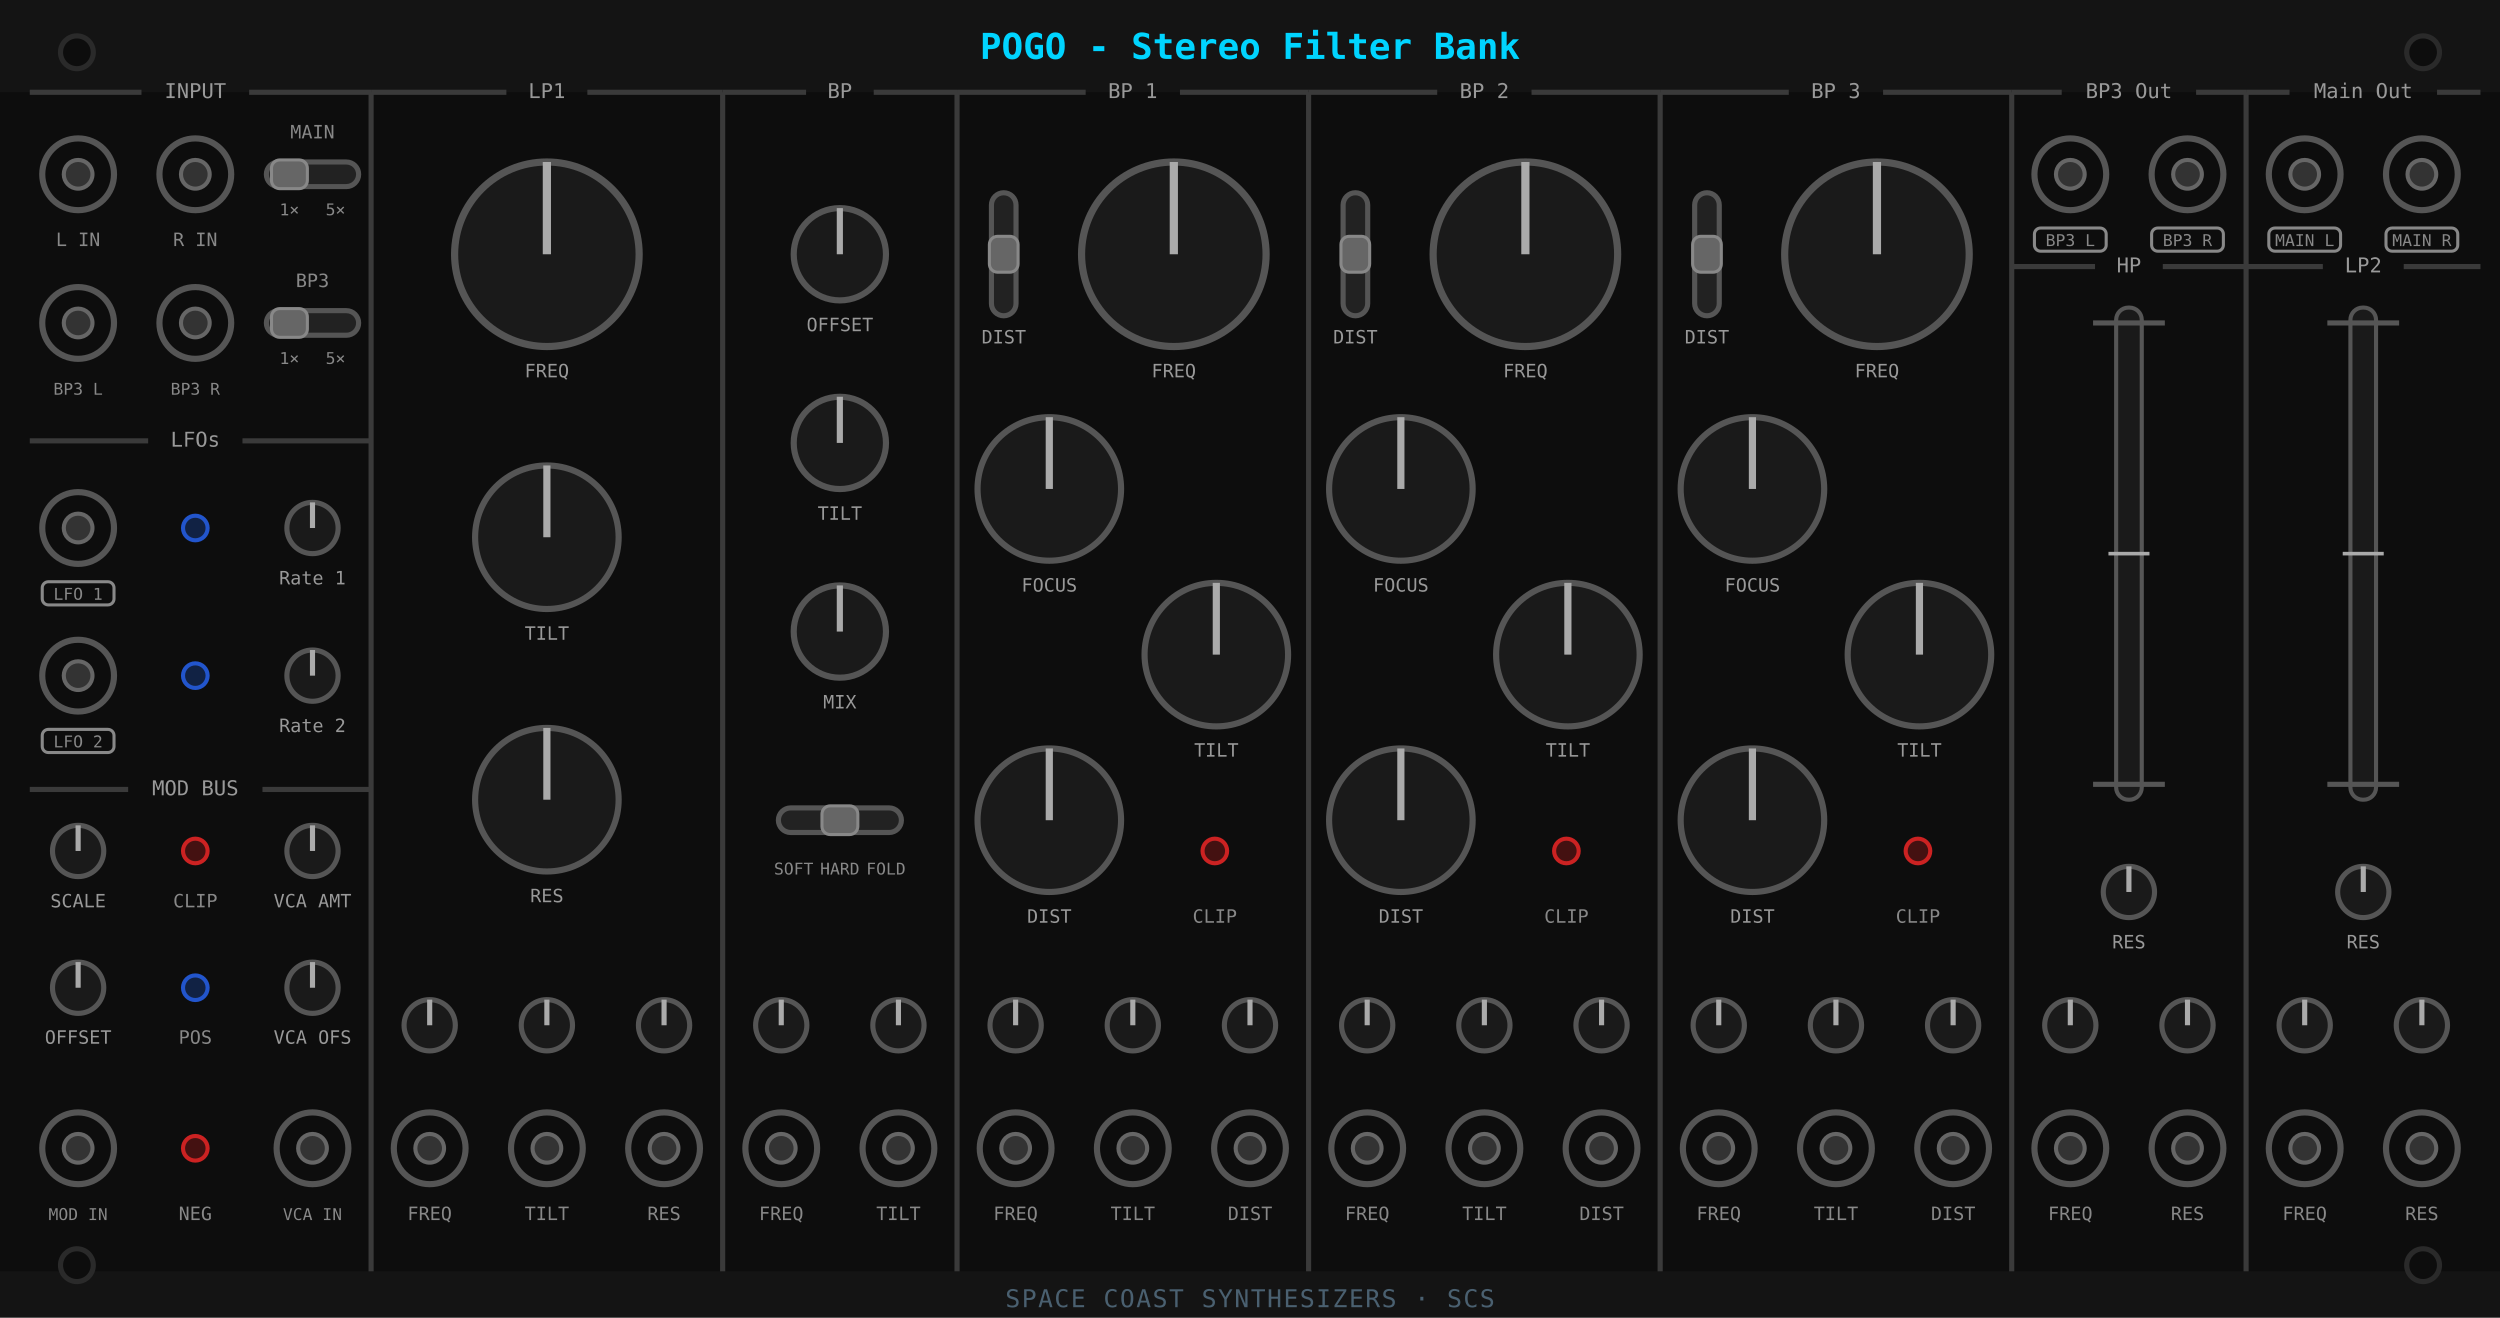
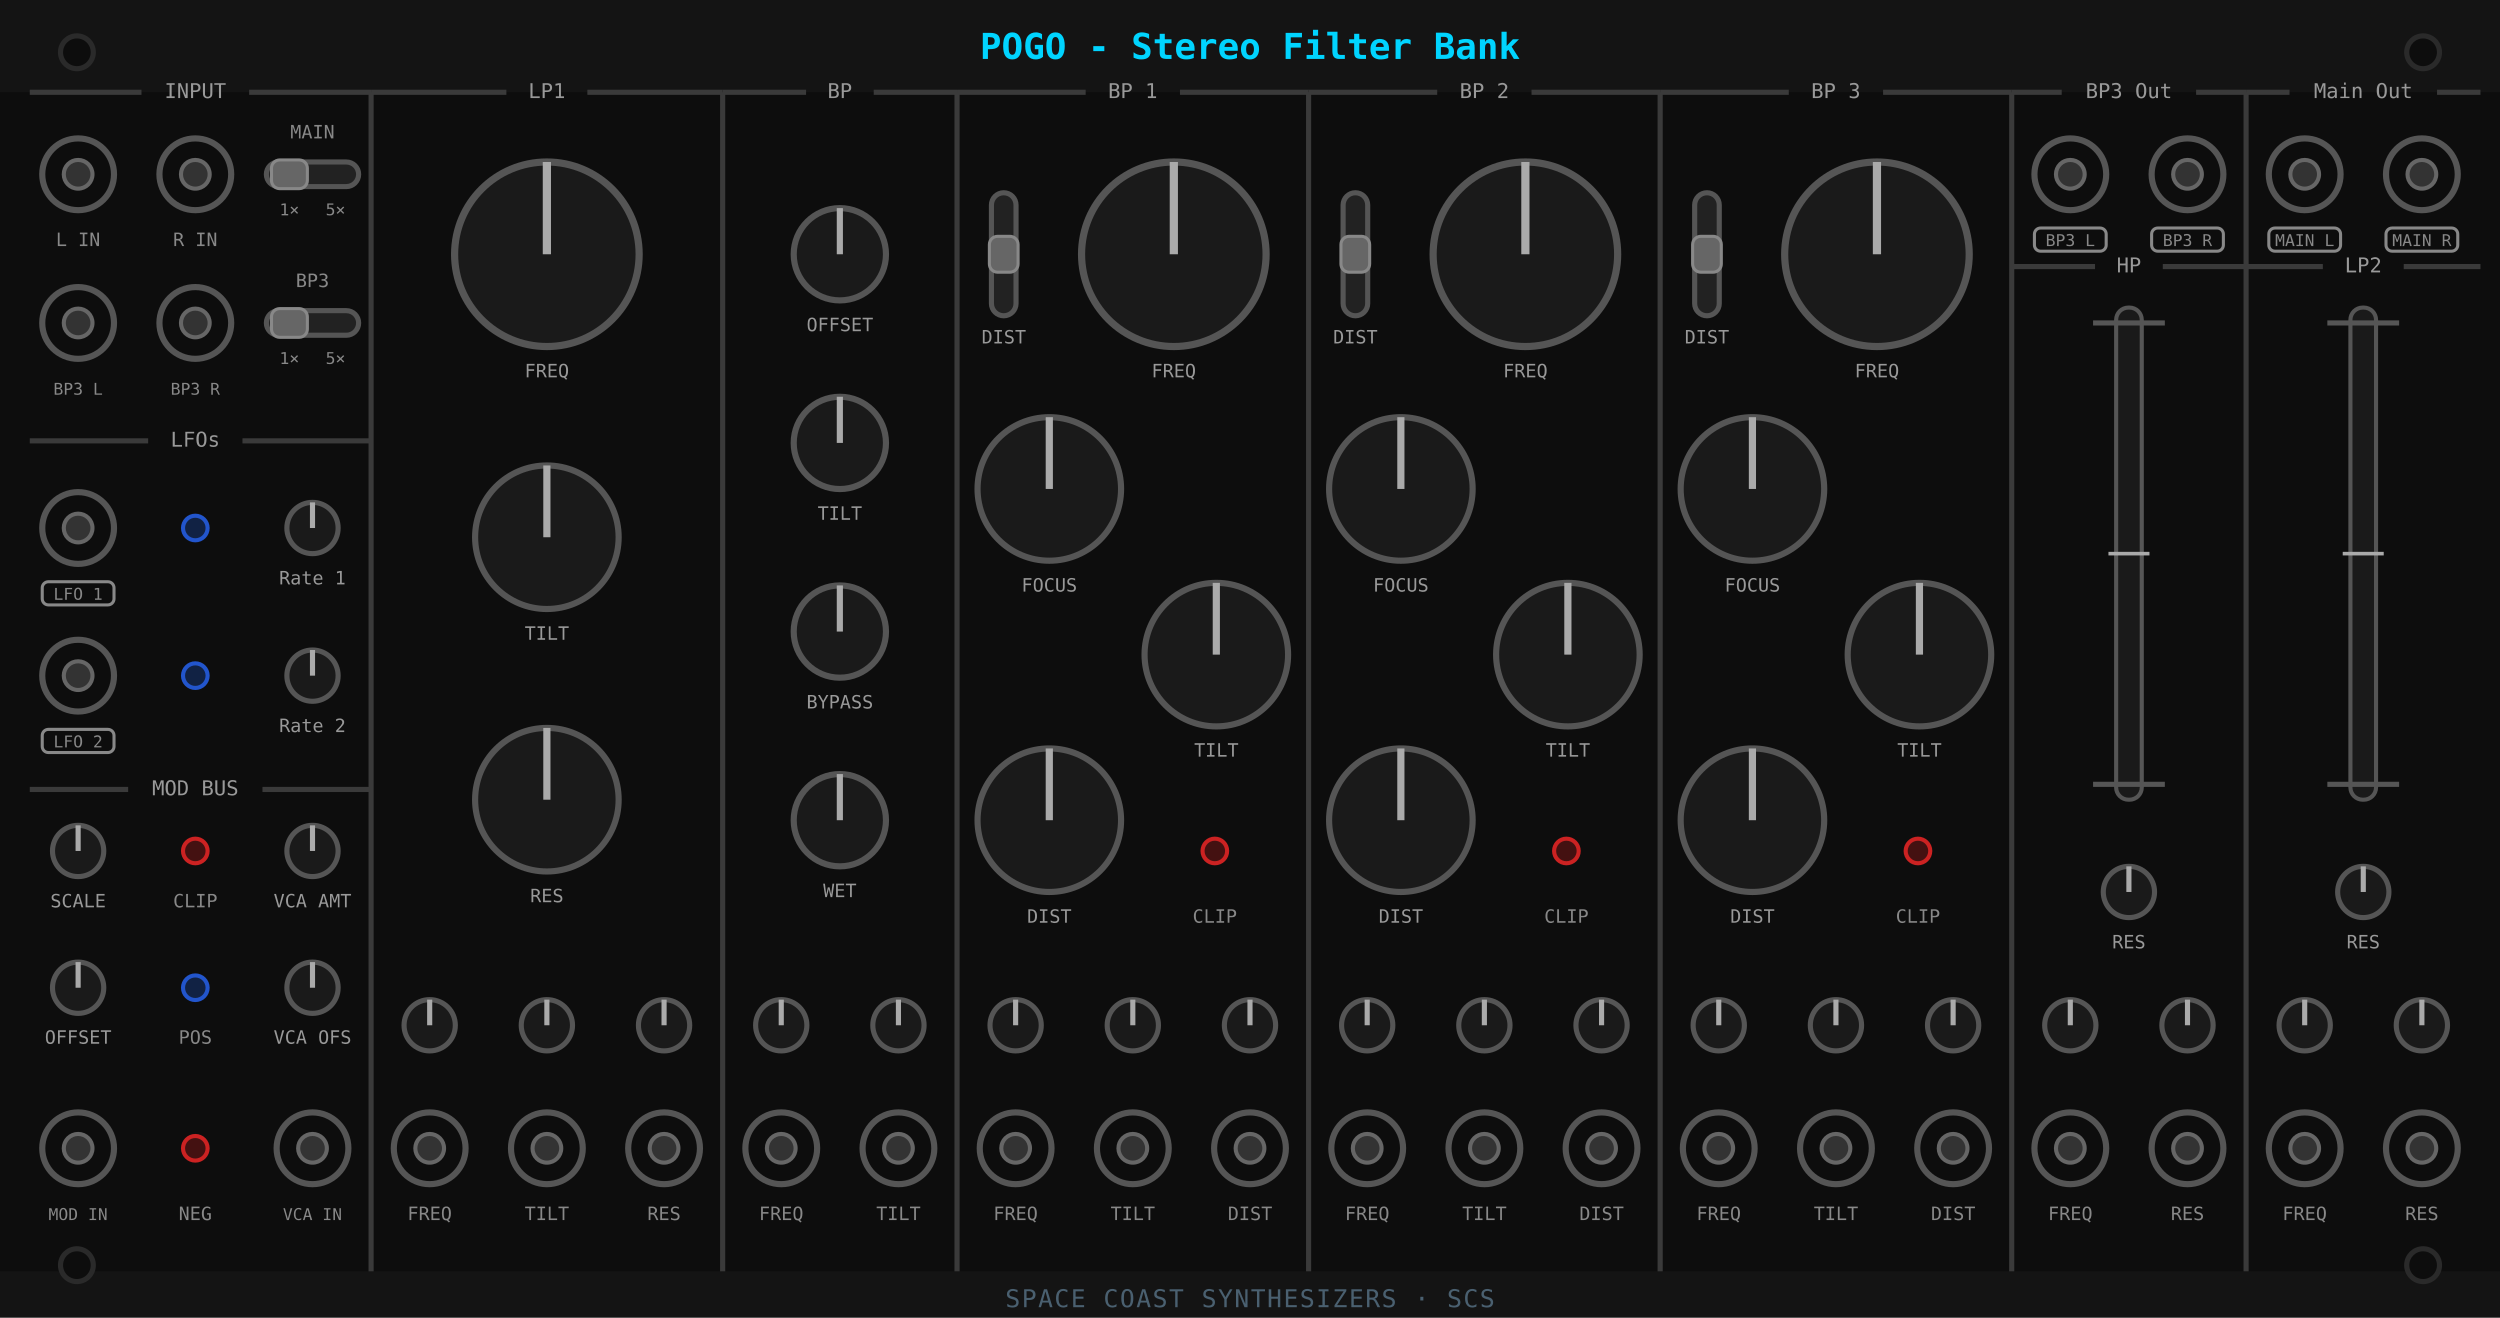
<svg xmlns="http://www.w3.org/2000/svg" width="243.84mm" height="128.5mm" viewBox="0 0 243.84 128.5">
  <rect x="0" y="0" width="243.84" height="128.5" fill="#0d0d0d" />
  <rect x="0" y="0" width="243.84" height="9.0" fill="#141414" />
  <rect x="0" y="124.0" width="243.84" height="4.5" fill="#141414" />
  <circle cx="7.5" cy="5.1" r="1.6" fill="#0d0d0d" stroke="#2a2a2a" stroke-width="0.5" />
  <circle cx="236.34" cy="5.1" r="1.6" fill="#0d0d0d" stroke="#2a2a2a" stroke-width="0.5" />
  <circle cx="7.5" cy="123.4" r="1.6" fill="#0d0d0d" stroke="#2a2a2a" stroke-width="0.5" />
  <circle cx="236.34" cy="123.4" r="1.6" fill="#0d0d0d" stroke="#2a2a2a" stroke-width="0.5" />
  <text x="121.92" y="5.75" fill="#00d4ff" font-family="monospace" font-size="3.5" font-weight="bold" text-anchor="middle">POGO - Stereo Filter Bank</text>
  <text x="121.92" y="127.5" fill="#4a6070" font-family="monospace" font-size="2.4" text-anchor="middle" letter-spacing="0.15">SPACE COAST SYNTHESIZERS  ·  SCS</text>
  <line x1="36.195" y1="9.0" x2="36.195" y2="124.0" stroke="#3a3a3a" stroke-width="0.5" />
  <line x1="70.485" y1="9.0" x2="70.485" y2="124.0" stroke="#3a3a3a" stroke-width="0.5" />
  <line x1="93.345" y1="9.0" x2="93.345" y2="124.0" stroke="#3a3a3a" stroke-width="0.5" />
  <line x1="127.635" y1="9.0" x2="127.635" y2="124.0" stroke="#3a3a3a" stroke-width="0.5" />
  <line x1="161.925" y1="9.0" x2="161.925" y2="124.0" stroke="#3a3a3a" stroke-width="0.5" />
  <line x1="196.215" y1="9.0" x2="196.215" y2="124.0" stroke="#3a3a3a" stroke-width="0.5" />
  <line x1="219.075" y1="9.0" x2="219.075" y2="124.0" stroke="#3a3a3a" stroke-width="0.5" />
  <line x1="2.905" y1="9.0" x2="13.80" y2="9.0" stroke="#3a3a3a" stroke-width="0.5" />
  <line x1="24.30" y1="9.0" x2="36.195" y2="9.0" stroke="#3a3a3a" stroke-width="0.5" />
  <text x="19.05" y="9.0" fill="#999" font-family="monospace" font-size="2.0" text-anchor="middle" dominant-baseline="middle">INPUT</text>
  <line x1="2.905" y1="43.0" x2="14.45" y2="43.0" stroke="#3a3a3a" stroke-width="0.5" />
  <line x1="23.65" y1="43.0" x2="36.195" y2="43.0" stroke="#3a3a3a" stroke-width="0.5" />
  <text x="19.05" y="43.0" fill="#999" font-family="monospace" font-size="2.0" text-anchor="middle" dominant-baseline="middle">LFOs</text>
  <line x1="2.905" y1="77.0" x2="12.50" y2="77.0" stroke="#3a3a3a" stroke-width="0.5" />
  <line x1="25.60" y1="77.0" x2="36.195" y2="77.0" stroke="#3a3a3a" stroke-width="0.5" />
  <text x="19.05" y="77.0" fill="#999" font-family="monospace" font-size="2.0" text-anchor="middle" dominant-baseline="middle">MOD BUS</text>
  <line x1="36.195" y1="9.0" x2="49.39" y2="9.0" stroke="#3a3a3a" stroke-width="0.5" />
  <line x1="57.29" y1="9.0" x2="70.485" y2="9.0" stroke="#3a3a3a" stroke-width="0.5" />
  <text x="53.34" y="9.0" fill="#999" font-family="monospace" font-size="2.0" text-anchor="middle" dominant-baseline="middle">LP1</text>
  <line x1="70.485" y1="9.0" x2="78.62" y2="9.0" stroke="#3a3a3a" stroke-width="0.5" />
  <line x1="85.22" y1="9.0" x2="93.345" y2="9.0" stroke="#3a3a3a" stroke-width="0.5" />
  <text x="81.915" y="9.0" fill="#999" font-family="monospace" font-size="2.0" text-anchor="middle" dominant-baseline="middle">BP</text>
  <line x1="93.345" y1="9.0" x2="105.89" y2="9.0" stroke="#3a3a3a" stroke-width="0.5" />
  <line x1="115.09" y1="9.0" x2="127.635" y2="9.0" stroke="#3a3a3a" stroke-width="0.5" />
  <text x="110.49" y="9.0" fill="#999" font-family="monospace" font-size="2.0" text-anchor="middle" dominant-baseline="middle">BP 1</text>
  <line x1="127.635" y1="9.0" x2="140.18" y2="9.0" stroke="#3a3a3a" stroke-width="0.5" />
  <line x1="149.38" y1="9.0" x2="161.925" y2="9.0" stroke="#3a3a3a" stroke-width="0.5" />
  <text x="144.78" y="9.0" fill="#999" font-family="monospace" font-size="2.0" text-anchor="middle" dominant-baseline="middle">BP 2</text>
  <line x1="161.925" y1="9.0" x2="174.47" y2="9.0" stroke="#3a3a3a" stroke-width="0.5" />
  <line x1="183.67" y1="9.0" x2="196.215" y2="9.0" stroke="#3a3a3a" stroke-width="0.5" />
  <text x="179.07" y="9.0" fill="#999" font-family="monospace" font-size="2.0" text-anchor="middle" dominant-baseline="middle">BP 3</text>
  <line x1="196.215" y1="9.0" x2="201.09" y2="9.0" stroke="#3a3a3a" stroke-width="0.5" />
  <line x1="214.20" y1="9.0" x2="219.075" y2="9.0" stroke="#3a3a3a" stroke-width="0.5" />
  <text x="207.645" y="9.0" fill="#999" font-family="monospace" font-size="2.0" text-anchor="middle" dominant-baseline="middle">BP3 Out</text>
  <line x1="196.215" y1="26.0" x2="204.34" y2="26.0" stroke="#3a3a3a" stroke-width="0.5" />
  <line x1="210.95" y1="26.0" x2="219.075" y2="26.0" stroke="#3a3a3a" stroke-width="0.5" />
  <text x="207.645" y="26.0" fill="#999" font-family="monospace" font-size="2.0" text-anchor="middle" dominant-baseline="middle">HP</text>
  <line x1="219.075" y1="9.0" x2="223.31" y2="9.0" stroke="#3a3a3a" stroke-width="0.5" />
  <line x1="237.70" y1="9.0" x2="241.935" y2="9.0" stroke="#3a3a3a" stroke-width="0.5" />
  <text x="230.505" y="9.0" fill="#999" font-family="monospace" font-size="2.0" text-anchor="middle" dominant-baseline="middle">Main Out</text>
  <line x1="219.075" y1="26.0" x2="226.56" y2="26.0" stroke="#3a3a3a" stroke-width="0.5" />
  <line x1="234.45" y1="26.0" x2="241.935" y2="26.0" stroke="#3a3a3a" stroke-width="0.5" />
  <text x="230.505" y="26.0" fill="#999" font-family="monospace" font-size="2.0" text-anchor="middle" dominant-baseline="middle">LP2</text>
  <circle cx="7.62" cy="17.0" r="3.5" fill="none" stroke="#555" stroke-width="0.6" />
  <circle cx="7.62" cy="17.0" r="1.4" fill="#333" stroke="#666" stroke-width="0.4" />
  <text x="7.62" y="24.0" fill="#888" font-family="monospace" font-size="1.8" text-anchor="middle">L IN</text>
  <circle cx="19.05" cy="17.0" r="3.5" fill="none" stroke="#555" stroke-width="0.6" />
  <circle cx="19.05" cy="17.0" r="1.4" fill="#333" stroke="#666" stroke-width="0.4" />
  <text x="19.05" y="24.0" fill="#888" font-family="monospace" font-size="1.8" text-anchor="middle">R IN</text>
  <text x="30.48" y="13.5" fill="#888" font-family="monospace" font-size="1.8" text-anchor="middle">MAIN</text>
  <rect x="25.98" y="15.80" width="9" height="2.4" rx="1.2" fill="#222" stroke="#555" stroke-width="0.5" />
  <rect x="26.48" y="15.60" width="3.5" height="2.8" rx="0.8" fill="#666" stroke="#888" stroke-width="0.3" />
  <text x="28.23" y="21.0" fill="#888" font-family="monospace" font-size="1.6" text-anchor="middle">1×</text>
  <text x="32.73" y="21.0" fill="#888" font-family="monospace" font-size="1.6" text-anchor="middle">5×</text>
  <circle cx="7.62" cy="31.5" r="3.5" fill="none" stroke="#555" stroke-width="0.6" />
  <circle cx="7.62" cy="31.5" r="1.4" fill="#333" stroke="#666" stroke-width="0.4" />
  <text x="7.62" y="38.5" fill="#888" font-family="monospace" font-size="1.6" text-anchor="middle">BP3 L</text>
  <circle cx="19.05" cy="31.5" r="3.5" fill="none" stroke="#555" stroke-width="0.6" />
  <circle cx="19.05" cy="31.5" r="1.4" fill="#333" stroke="#666" stroke-width="0.4" />
  <text x="19.05" y="38.5" fill="#888" font-family="monospace" font-size="1.6" text-anchor="middle">BP3 R</text>
  <text x="30.48" y="28.0" fill="#888" font-family="monospace" font-size="1.8" text-anchor="middle">BP3</text>
  <rect x="25.98" y="30.30" width="9" height="2.4" rx="1.2" fill="#222" stroke="#555" stroke-width="0.5" />
  <rect x="26.48" y="30.10" width="3.5" height="2.8" rx="0.8" fill="#666" stroke="#888" stroke-width="0.3" />
  <text x="28.23" y="35.5" fill="#888" font-family="monospace" font-size="1.6" text-anchor="middle">1×</text>
  <text x="32.73" y="35.5" fill="#888" font-family="monospace" font-size="1.6" text-anchor="middle">5×</text>
  <circle cx="7.62" cy="51.5" r="3.5" fill="none" stroke="#555" stroke-width="0.6" />
  <circle cx="7.62" cy="51.5" r="1.4" fill="#333" stroke="#666" stroke-width="0.4" />
  <rect x="4.12" y="56.74" width="7.0" height="2.26" rx="0.6" fill="none" stroke="#888" stroke-width="0.3" />
  <text x="7.62" y="58.5" fill="#888" font-family="monospace" font-size="1.6" text-anchor="middle">LFO 1</text>
  <circle cx="19.05" cy="51.5" r="1.2" fill="#112244" stroke="#2255cc" stroke-width="0.4" />
  <circle cx="30.48" cy="51.5" r="2.5" fill="#1a1a1a" stroke="#555" stroke-width="0.5" />
  <line x1="30.48" y1="51.5" x2="30.48" y2="49.0" stroke="#aaa" stroke-width="0.5" />
  <text x="30.48" y="57.0" fill="#999" font-family="monospace" font-size="1.8" text-anchor="middle">Rate 1</text>
  <circle cx="7.62" cy="65.9" r="3.5" fill="none" stroke="#555" stroke-width="0.6" />
  <circle cx="7.62" cy="65.9" r="1.4" fill="#333" stroke="#666" stroke-width="0.4" />
  <rect x="4.12" y="71.14" width="7.0" height="2.26" rx="0.6" fill="none" stroke="#888" stroke-width="0.3" />
  <text x="7.62" y="72.9" fill="#888" font-family="monospace" font-size="1.6" text-anchor="middle">LFO 2</text>
  <circle cx="19.05" cy="65.9" r="1.2" fill="#112244" stroke="#2255cc" stroke-width="0.4" />
  <circle cx="30.48" cy="65.9" r="2.5" fill="#1a1a1a" stroke="#555" stroke-width="0.5" />
  <line x1="30.48" y1="65.9" x2="30.48" y2="63.4" stroke="#aaa" stroke-width="0.5" />
  <text x="30.48" y="71.4" fill="#999" font-family="monospace" font-size="1.8" text-anchor="middle">Rate 2</text>
  <circle cx="7.62" cy="83.0" r="2.5" fill="#1a1a1a" stroke="#555" stroke-width="0.5" />
  <line x1="7.62" y1="83.0" x2="7.62" y2="80.5" stroke="#aaa" stroke-width="0.5" />
  <text x="7.62" y="88.5" fill="#999" font-family="monospace" font-size="1.8" text-anchor="middle">SCALE</text>
  <circle cx="30.48" cy="83.0" r="2.5" fill="#1a1a1a" stroke="#555" stroke-width="0.5" />
  <line x1="30.48" y1="83.0" x2="30.48" y2="80.5" stroke="#aaa" stroke-width="0.5" />
  <text x="30.48" y="88.5" fill="#999" font-family="monospace" font-size="1.8" text-anchor="middle">VCA AMT</text>
  <circle cx="19.05" cy="83.0" r="1.2" fill="#441111" stroke="#cc2222" stroke-width="0.4" />
  <text x="19.05" y="88.5" fill="#888" font-family="monospace" font-size="1.8" text-anchor="middle">CLIP</text>
  <circle cx="7.62" cy="96.34" r="2.5" fill="#1a1a1a" stroke="#555" stroke-width="0.5" />
  <line x1="7.62" y1="96.34" x2="7.62" y2="93.84" stroke="#aaa" stroke-width="0.5" />
  <text x="7.62" y="101.8" fill="#999" font-family="monospace" font-size="1.8" text-anchor="middle">OFFSET</text>
  <circle cx="30.48" cy="96.34" r="2.5" fill="#1a1a1a" stroke="#555" stroke-width="0.5" />
  <line x1="30.48" y1="96.34" x2="30.48" y2="93.84" stroke="#aaa" stroke-width="0.5" />
  <text x="30.48" y="101.8" fill="#999" font-family="monospace" font-size="1.8" text-anchor="middle">VCA OFS</text>
  <circle cx="19.05" cy="96.34" r="1.2" fill="#112244" stroke="#2255cc" stroke-width="0.4" />
  <text x="19.05" y="101.8" fill="#888" font-family="monospace" font-size="1.8" text-anchor="middle">POS</text>
  <circle cx="7.62" cy="112.0" r="3.5" fill="none" stroke="#555" stroke-width="0.6" />
  <circle cx="7.62" cy="112.0" r="1.4" fill="#333" stroke="#666" stroke-width="0.4" />
  <text x="7.62" y="119.0" fill="#888" font-family="monospace" font-size="1.6" text-anchor="middle">MOD IN</text>
  <circle cx="19.05" cy="112.0" r="1.2" fill="#441111" stroke="#cc2222" stroke-width="0.4" />
  <text x="19.05" y="119.0" fill="#888" font-family="monospace" font-size="1.8" text-anchor="middle">NEG</text>
  <circle cx="30.48" cy="112.0" r="3.5" fill="none" stroke="#555" stroke-width="0.6" />
  <circle cx="30.48" cy="112.0" r="1.4" fill="#333" stroke="#666" stroke-width="0.4" />
  <text x="30.48" y="119.0" fill="#888" font-family="monospace" font-size="1.6" text-anchor="middle">VCA IN</text>
  <circle cx="53.34" cy="24.8" r="9.0" fill="#1a1a1a" stroke="#555" stroke-width="0.7" />
  <line x1="53.34" y1="24.8" x2="53.34" y2="15.8" stroke="#aaa" stroke-width="0.8" />
  <text x="53.34" y="36.8" fill="#999" font-family="monospace" font-size="1.8" text-anchor="middle">FREQ</text>
  <circle cx="53.34" cy="52.4" r="7.0" fill="#1a1a1a" stroke="#555" stroke-width="0.6" />
  <line x1="53.34" y1="52.4" x2="53.34" y2="45.4" stroke="#aaa" stroke-width="0.7" />
  <text x="53.34" y="62.4" fill="#999" font-family="monospace" font-size="1.8" text-anchor="middle">TILT</text>
  <circle cx="53.34" cy="78.0" r="7.0" fill="#1a1a1a" stroke="#555" stroke-width="0.6" />
  <line x1="53.34" y1="78.0" x2="53.34" y2="71.0" stroke="#aaa" stroke-width="0.7" />
  <text x="53.34" y="88.0" fill="#999" font-family="monospace" font-size="1.8" text-anchor="middle">RES</text>
  <circle cx="41.91" cy="100.0" r="2.5" fill="#1a1a1a" stroke="#555" stroke-width="0.5" />
  <line x1="41.91" y1="100.0" x2="41.91" y2="97.5" stroke="#aaa" stroke-width="0.5" />
  <text x="41.91" y="105.5" fill="#999" font-family="monospace" font-size="1.8" text-anchor="middle" />
  <circle cx="53.34" cy="100.0" r="2.5" fill="#1a1a1a" stroke="#555" stroke-width="0.5" />
  <line x1="53.34" y1="100.0" x2="53.34" y2="97.5" stroke="#aaa" stroke-width="0.5" />
  <text x="53.34" y="105.5" fill="#999" font-family="monospace" font-size="1.8" text-anchor="middle" />
  <circle cx="64.77" cy="100.0" r="2.5" fill="#1a1a1a" stroke="#555" stroke-width="0.5" />
  <line x1="64.77" y1="100.0" x2="64.77" y2="97.5" stroke="#aaa" stroke-width="0.5" />
  <text x="64.77" y="105.5" fill="#999" font-family="monospace" font-size="1.8" text-anchor="middle" />
  <circle cx="41.91" cy="112.0" r="3.5" fill="none" stroke="#555" stroke-width="0.6" />
  <circle cx="41.91" cy="112.0" r="1.4" fill="#333" stroke="#666" stroke-width="0.4" />
  <text x="41.91" y="119.0" fill="#888" font-family="monospace" font-size="1.8" text-anchor="middle">FREQ</text>
  <circle cx="53.34" cy="112.0" r="3.5" fill="none" stroke="#555" stroke-width="0.6" />
  <circle cx="53.34" cy="112.0" r="1.4" fill="#333" stroke="#666" stroke-width="0.4" />
  <text x="53.34" y="119.0" fill="#888" font-family="monospace" font-size="1.8" text-anchor="middle">TILT</text>
  <circle cx="64.77" cy="112.0" r="3.5" fill="none" stroke="#555" stroke-width="0.6" />
  <circle cx="64.77" cy="112.0" r="1.4" fill="#333" stroke="#666" stroke-width="0.4" />
  <text x="64.77" y="119.0" fill="#888" font-family="monospace" font-size="1.8" text-anchor="middle">RES</text>
  <circle cx="81.915" cy="24.8" r="4.5" fill="#1a1a1a" stroke="#555" stroke-width="0.6" />
  <line x1="81.915" y1="24.8" x2="81.915" y2="20.3" stroke="#aaa" stroke-width="0.6" />
  <text x="81.915" y="32.3" fill="#999" font-family="monospace" font-size="1.8" text-anchor="middle">OFFSET</text>
  <circle cx="81.915" cy="43.2" r="4.5" fill="#1a1a1a" stroke="#555" stroke-width="0.6" />
  <line x1="81.915" y1="43.2" x2="81.915" y2="38.7" stroke="#aaa" stroke-width="0.6" />
  <text x="81.915" y="50.7" fill="#999" font-family="monospace" font-size="1.8" text-anchor="middle">TILT</text>
  <circle cx="81.915" cy="61.6" r="4.5" fill="#1a1a1a" stroke="#555" stroke-width="0.6" />
  <line x1="81.915" y1="61.6" x2="81.915" y2="57.1" stroke="#aaa" stroke-width="0.6" />
-   <text x="81.915" y="69.1" fill="#999" font-family="monospace" font-size="1.8" text-anchor="middle">MIX</text>
-   <rect x="75.92" y="78.80" width="12" height="2.4" rx="1.2" fill="#222" stroke="#555" stroke-width="0.5" />
-   <rect x="80.17" y="78.60" width="3.5" height="2.8" rx="0.8" fill="#666" stroke="#888" stroke-width="0.3" />
-   <text x="77.415" y="85.3" fill="#888" font-family="monospace" font-size="1.6" text-anchor="middle">SOFT</text>
-   <text x="81.915" y="85.3" fill="#888" font-family="monospace" font-size="1.6" text-anchor="middle">HARD</text>
-   <text x="86.415" y="85.3" fill="#888" font-family="monospace" font-size="1.6" text-anchor="middle">FOLD</text>
-   <text x="81.915" y="88.8" fill="#999" font-family="monospace" font-size="1.8" text-anchor="middle" />
+   <text x="81.915" y="69.1" fill="#999" font-family="monospace" font-size="1.8" text-anchor="middle">BYPASS</text>
+   <circle cx="81.915" cy="80.0" r="4.5" fill="#1a1a1a" stroke="#555" stroke-width="0.6" />
+   <line x1="81.915" y1="80.0" x2="81.915" y2="75.5" stroke="#aaa" stroke-width="0.6" />
+   <text x="81.915" y="87.5" fill="#999" font-family="monospace" font-size="1.8" text-anchor="middle">WET</text>
  <circle cx="76.2" cy="100.0" r="2.5" fill="#1a1a1a" stroke="#555" stroke-width="0.5" />
  <line x1="76.2" y1="100.0" x2="76.2" y2="97.5" stroke="#aaa" stroke-width="0.5" />
  <text x="76.2" y="105.5" fill="#999" font-family="monospace" font-size="1.8" text-anchor="middle" />
  <circle cx="87.63" cy="100.0" r="2.5" fill="#1a1a1a" stroke="#555" stroke-width="0.5" />
  <line x1="87.63" y1="100.0" x2="87.63" y2="97.5" stroke="#aaa" stroke-width="0.5" />
  <text x="87.63" y="105.5" fill="#999" font-family="monospace" font-size="1.8" text-anchor="middle" />
  <circle cx="76.2" cy="112.0" r="3.5" fill="none" stroke="#555" stroke-width="0.6" />
  <circle cx="76.2" cy="112.0" r="1.4" fill="#333" stroke="#666" stroke-width="0.4" />
  <text x="76.2" y="119.0" fill="#888" font-family="monospace" font-size="1.8" text-anchor="middle">FREQ</text>
  <circle cx="87.63" cy="112.0" r="3.5" fill="none" stroke="#555" stroke-width="0.6" />
  <circle cx="87.63" cy="112.0" r="1.4" fill="#333" stroke="#666" stroke-width="0.4" />
  <text x="87.63" y="119.0" fill="#888" font-family="monospace" font-size="1.8" text-anchor="middle">TILT</text>
  <rect x="96.70" y="18.8" width="2.4" height="12.0" rx="1.2" fill="#222" stroke="#555" stroke-width="0.5" />
  <rect x="96.50" y="23.05" width="2.8" height="3.5" rx="0.8" fill="#666" stroke="#888" stroke-width="0.3" />
  <text x="97.905" y="33.5" fill="#999" font-family="monospace" font-size="1.8" text-anchor="middle">DIST</text>
  <circle cx="114.49" cy="24.8" r="9.0" fill="#1a1a1a" stroke="#555" stroke-width="0.7" />
  <line x1="114.49" y1="24.8" x2="114.49" y2="15.8" stroke="#aaa" stroke-width="0.8" />
  <text x="114.49" y="36.8" fill="#999" font-family="monospace" font-size="1.8" text-anchor="middle">FREQ</text>
  <circle cx="102.345" cy="47.69" r="7.0" fill="#1a1a1a" stroke="#555" stroke-width="0.6" />
  <line x1="102.345" y1="47.69" x2="102.345" y2="40.69" stroke="#aaa" stroke-width="0.7" />
  <text x="102.345" y="57.7" fill="#999" font-family="monospace" font-size="1.8" text-anchor="middle">FOCUS</text>
  <circle cx="118.635" cy="63.85" r="7.0" fill="#1a1a1a" stroke="#555" stroke-width="0.6" />
  <line x1="118.635" y1="63.85" x2="118.635" y2="56.85" stroke="#aaa" stroke-width="0.7" />
  <text x="118.635" y="73.8" fill="#999" font-family="monospace" font-size="1.8" text-anchor="middle">TILT</text>
  <circle cx="102.345" cy="80.0" r="7.0" fill="#1a1a1a" stroke="#555" stroke-width="0.6" />
  <line x1="102.345" y1="80.0" x2="102.345" y2="73.0" stroke="#aaa" stroke-width="0.7" />
  <text x="102.345" y="90.0" fill="#999" font-family="monospace" font-size="1.8" text-anchor="middle">DIST</text>
  <circle cx="118.49" cy="83.0" r="1.2" fill="#441111" stroke="#cc2222" stroke-width="0.4" />
  <text x="118.49" y="90.0" fill="#888" font-family="monospace" font-size="1.8" text-anchor="middle">CLIP</text>
  <circle cx="99.06" cy="100.0" r="2.5" fill="#1a1a1a" stroke="#555" stroke-width="0.5" />
  <line x1="99.06" y1="100.0" x2="99.06" y2="97.5" stroke="#aaa" stroke-width="0.5" />
  <text x="99.06" y="105.5" fill="#999" font-family="monospace" font-size="1.8" text-anchor="middle" />
  <circle cx="110.49" cy="100.0" r="2.5" fill="#1a1a1a" stroke="#555" stroke-width="0.5" />
  <line x1="110.49" y1="100.0" x2="110.49" y2="97.5" stroke="#aaa" stroke-width="0.5" />
  <text x="110.49" y="105.5" fill="#999" font-family="monospace" font-size="1.8" text-anchor="middle" />
  <circle cx="121.92" cy="100.0" r="2.5" fill="#1a1a1a" stroke="#555" stroke-width="0.5" />
  <line x1="121.92" y1="100.0" x2="121.92" y2="97.5" stroke="#aaa" stroke-width="0.5" />
  <text x="121.92" y="105.5" fill="#999" font-family="monospace" font-size="1.8" text-anchor="middle" />
  <circle cx="99.06" cy="112.0" r="3.5" fill="none" stroke="#555" stroke-width="0.6" />
  <circle cx="99.06" cy="112.0" r="1.4" fill="#333" stroke="#666" stroke-width="0.4" />
  <text x="99.06" y="119.0" fill="#888" font-family="monospace" font-size="1.8" text-anchor="middle">FREQ</text>
  <circle cx="110.49" cy="112.0" r="3.5" fill="none" stroke="#555" stroke-width="0.6" />
  <circle cx="110.49" cy="112.0" r="1.4" fill="#333" stroke="#666" stroke-width="0.4" />
  <text x="110.49" y="119.0" fill="#888" font-family="monospace" font-size="1.8" text-anchor="middle">TILT</text>
  <circle cx="121.92" cy="112.0" r="3.5" fill="none" stroke="#555" stroke-width="0.6" />
  <circle cx="121.92" cy="112.0" r="1.4" fill="#333" stroke="#666" stroke-width="0.4" />
  <text x="121.92" y="119.0" fill="#888" font-family="monospace" font-size="1.8" text-anchor="middle">DIST</text>
  <rect x="131.00" y="18.8" width="2.4" height="12.0" rx="1.2" fill="#222" stroke="#555" stroke-width="0.5" />
  <rect x="130.79" y="23.05" width="2.8" height="3.5" rx="0.8" fill="#666" stroke="#888" stroke-width="0.3" />
  <text x="132.195" y="33.5" fill="#999" font-family="monospace" font-size="1.8" text-anchor="middle">DIST</text>
  <circle cx="148.78" cy="24.8" r="9.0" fill="#1a1a1a" stroke="#555" stroke-width="0.7" />
  <line x1="148.78" y1="24.8" x2="148.78" y2="15.8" stroke="#aaa" stroke-width="0.8" />
  <text x="148.78" y="36.8" fill="#999" font-family="monospace" font-size="1.8" text-anchor="middle">FREQ</text>
  <circle cx="136.635" cy="47.69" r="7.0" fill="#1a1a1a" stroke="#555" stroke-width="0.6" />
  <line x1="136.635" y1="47.69" x2="136.635" y2="40.69" stroke="#aaa" stroke-width="0.7" />
  <text x="136.635" y="57.7" fill="#999" font-family="monospace" font-size="1.8" text-anchor="middle">FOCUS</text>
  <circle cx="152.925" cy="63.85" r="7.0" fill="#1a1a1a" stroke="#555" stroke-width="0.6" />
  <line x1="152.925" y1="63.85" x2="152.925" y2="56.85" stroke="#aaa" stroke-width="0.7" />
  <text x="152.925" y="73.8" fill="#999" font-family="monospace" font-size="1.8" text-anchor="middle">TILT</text>
  <circle cx="136.635" cy="80.0" r="7.0" fill="#1a1a1a" stroke="#555" stroke-width="0.6" />
  <line x1="136.635" y1="80.0" x2="136.635" y2="73.0" stroke="#aaa" stroke-width="0.7" />
  <text x="136.635" y="90.0" fill="#999" font-family="monospace" font-size="1.8" text-anchor="middle">DIST</text>
  <circle cx="152.78" cy="83.0" r="1.2" fill="#441111" stroke="#cc2222" stroke-width="0.4" />
  <text x="152.78" y="90.0" fill="#888" font-family="monospace" font-size="1.8" text-anchor="middle">CLIP</text>
  <circle cx="133.35" cy="100.0" r="2.5" fill="#1a1a1a" stroke="#555" stroke-width="0.5" />
  <line x1="133.35" y1="100.0" x2="133.35" y2="97.5" stroke="#aaa" stroke-width="0.5" />
  <text x="133.35" y="105.5" fill="#999" font-family="monospace" font-size="1.8" text-anchor="middle" />
  <circle cx="144.78" cy="100.0" r="2.5" fill="#1a1a1a" stroke="#555" stroke-width="0.5" />
  <line x1="144.78" y1="100.0" x2="144.78" y2="97.5" stroke="#aaa" stroke-width="0.5" />
  <text x="144.78" y="105.5" fill="#999" font-family="monospace" font-size="1.8" text-anchor="middle" />
  <circle cx="156.21" cy="100.0" r="2.5" fill="#1a1a1a" stroke="#555" stroke-width="0.5" />
  <line x1="156.21" y1="100.0" x2="156.21" y2="97.5" stroke="#aaa" stroke-width="0.5" />
  <text x="156.21" y="105.5" fill="#999" font-family="monospace" font-size="1.8" text-anchor="middle" />
  <circle cx="133.35" cy="112.0" r="3.5" fill="none" stroke="#555" stroke-width="0.6" />
  <circle cx="133.35" cy="112.0" r="1.4" fill="#333" stroke="#666" stroke-width="0.4" />
  <text x="133.35" y="119.0" fill="#888" font-family="monospace" font-size="1.8" text-anchor="middle">FREQ</text>
  <circle cx="144.78" cy="112.0" r="3.5" fill="none" stroke="#555" stroke-width="0.6" />
  <circle cx="144.78" cy="112.0" r="1.4" fill="#333" stroke="#666" stroke-width="0.4" />
  <text x="144.78" y="119.0" fill="#888" font-family="monospace" font-size="1.8" text-anchor="middle">TILT</text>
  <circle cx="156.21" cy="112.0" r="3.5" fill="none" stroke="#555" stroke-width="0.6" />
  <circle cx="156.21" cy="112.0" r="1.4" fill="#333" stroke="#666" stroke-width="0.4" />
  <text x="156.21" y="119.0" fill="#888" font-family="monospace" font-size="1.8" text-anchor="middle">DIST</text>
  <rect x="165.29" y="18.8" width="2.4" height="12.0" rx="1.2" fill="#222" stroke="#555" stroke-width="0.5" />
  <rect x="165.09" y="23.05" width="2.8" height="3.5" rx="0.8" fill="#666" stroke="#888" stroke-width="0.3" />
  <text x="166.485" y="33.5" fill="#999" font-family="monospace" font-size="1.8" text-anchor="middle">DIST</text>
  <circle cx="183.07" cy="24.8" r="9.0" fill="#1a1a1a" stroke="#555" stroke-width="0.7" />
  <line x1="183.07" y1="24.8" x2="183.07" y2="15.8" stroke="#aaa" stroke-width="0.8" />
  <text x="183.07" y="36.8" fill="#999" font-family="monospace" font-size="1.8" text-anchor="middle">FREQ</text>
  <circle cx="170.925" cy="47.69" r="7.0" fill="#1a1a1a" stroke="#555" stroke-width="0.6" />
  <line x1="170.925" y1="47.69" x2="170.925" y2="40.69" stroke="#aaa" stroke-width="0.7" />
  <text x="170.925" y="57.7" fill="#999" font-family="monospace" font-size="1.8" text-anchor="middle">FOCUS</text>
  <circle cx="187.215" cy="63.85" r="7.0" fill="#1a1a1a" stroke="#555" stroke-width="0.6" />
  <line x1="187.215" y1="63.85" x2="187.215" y2="56.85" stroke="#aaa" stroke-width="0.7" />
  <text x="187.215" y="73.8" fill="#999" font-family="monospace" font-size="1.8" text-anchor="middle">TILT</text>
  <circle cx="170.925" cy="80.0" r="7.0" fill="#1a1a1a" stroke="#555" stroke-width="0.6" />
  <line x1="170.925" y1="80.0" x2="170.925" y2="73.0" stroke="#aaa" stroke-width="0.7" />
  <text x="170.925" y="90.0" fill="#999" font-family="monospace" font-size="1.8" text-anchor="middle">DIST</text>
  <circle cx="187.07" cy="83.0" r="1.2" fill="#441111" stroke="#cc2222" stroke-width="0.4" />
  <text x="187.07" y="90.0" fill="#888" font-family="monospace" font-size="1.8" text-anchor="middle">CLIP</text>
  <circle cx="167.64" cy="100.0" r="2.5" fill="#1a1a1a" stroke="#555" stroke-width="0.5" />
  <line x1="167.64" y1="100.0" x2="167.64" y2="97.5" stroke="#aaa" stroke-width="0.5" />
  <text x="167.64" y="105.5" fill="#999" font-family="monospace" font-size="1.8" text-anchor="middle" />
  <circle cx="179.07" cy="100.0" r="2.5" fill="#1a1a1a" stroke="#555" stroke-width="0.5" />
  <line x1="179.07" y1="100.0" x2="179.07" y2="97.5" stroke="#aaa" stroke-width="0.5" />
  <text x="179.07" y="105.5" fill="#999" font-family="monospace" font-size="1.8" text-anchor="middle" />
  <circle cx="190.5" cy="100.0" r="2.5" fill="#1a1a1a" stroke="#555" stroke-width="0.5" />
  <line x1="190.5" y1="100.0" x2="190.5" y2="97.5" stroke="#aaa" stroke-width="0.5" />
  <text x="190.5" y="105.5" fill="#999" font-family="monospace" font-size="1.8" text-anchor="middle" />
  <circle cx="167.64" cy="112.0" r="3.5" fill="none" stroke="#555" stroke-width="0.6" />
  <circle cx="167.64" cy="112.0" r="1.4" fill="#333" stroke="#666" stroke-width="0.4" />
  <text x="167.64" y="119.0" fill="#888" font-family="monospace" font-size="1.8" text-anchor="middle">FREQ</text>
  <circle cx="179.07" cy="112.0" r="3.5" fill="none" stroke="#555" stroke-width="0.6" />
  <circle cx="179.07" cy="112.0" r="1.4" fill="#333" stroke="#666" stroke-width="0.4" />
  <text x="179.07" y="119.0" fill="#888" font-family="monospace" font-size="1.8" text-anchor="middle">TILT</text>
  <circle cx="190.5" cy="112.0" r="3.5" fill="none" stroke="#555" stroke-width="0.6" />
  <circle cx="190.5" cy="112.0" r="1.4" fill="#333" stroke="#666" stroke-width="0.4" />
  <text x="190.5" y="119.0" fill="#888" font-family="monospace" font-size="1.8" text-anchor="middle">DIST</text>
  <circle cx="201.93" cy="17.0" r="3.5" fill="none" stroke="#555" stroke-width="0.6" />
  <circle cx="201.93" cy="17.0" r="1.4" fill="#333" stroke="#666" stroke-width="0.4" />
  <rect x="198.43" y="22.24" width="7.0" height="2.26" rx="0.6" fill="none" stroke="#888" stroke-width="0.3" />
  <text x="201.93" y="24.0" fill="#888" font-family="monospace" font-size="1.6" text-anchor="middle">BP3 L</text>
  <circle cx="213.36" cy="17.0" r="3.5" fill="none" stroke="#555" stroke-width="0.6" />
  <circle cx="213.36" cy="17.0" r="1.4" fill="#333" stroke="#666" stroke-width="0.4" />
  <rect x="209.86" y="22.24" width="7.0" height="2.26" rx="0.6" fill="none" stroke="#888" stroke-width="0.3" />
  <text x="213.36" y="24.0" fill="#888" font-family="monospace" font-size="1.6" text-anchor="middle">BP3 R</text>
  <rect x="206.40" y="30.00" width="2.5" height="48.0" rx="1.2" fill="#1a1a1a" stroke="#555" stroke-width="0.4" />
  <line x1="204.15" y1="31.50" x2="211.15" y2="31.50" stroke="#555" stroke-width="0.5" />
  <line x1="204.15" y1="76.50" x2="211.15" y2="76.50" stroke="#555" stroke-width="0.5" />
  <line x1="205.65" y1="54.00" x2="209.65" y2="54.00" stroke="#aaa" stroke-width="0.35" />
  <text x="207.645" y="26.5" fill="#888" font-family="monospace" font-size="1.8" text-anchor="middle" />
  <circle cx="207.645" cy="87.0" r="2.5" fill="#1a1a1a" stroke="#555" stroke-width="0.5" />
  <line x1="207.645" y1="87.0" x2="207.645" y2="84.5" stroke="#aaa" stroke-width="0.5" />
  <text x="207.645" y="92.5" fill="#999" font-family="monospace" font-size="1.8" text-anchor="middle">RES</text>
  <circle cx="201.93" cy="100.0" r="2.5" fill="#1a1a1a" stroke="#555" stroke-width="0.5" />
  <line x1="201.93" y1="100.0" x2="201.93" y2="97.5" stroke="#aaa" stroke-width="0.5" />
  <text x="201.93" y="105.5" fill="#999" font-family="monospace" font-size="1.8" text-anchor="middle" />
  <circle cx="213.36" cy="100.0" r="2.5" fill="#1a1a1a" stroke="#555" stroke-width="0.5" />
  <line x1="213.36" y1="100.0" x2="213.36" y2="97.5" stroke="#aaa" stroke-width="0.5" />
  <text x="213.36" y="105.5" fill="#999" font-family="monospace" font-size="1.8" text-anchor="middle" />
  <circle cx="201.93" cy="112.0" r="3.5" fill="none" stroke="#555" stroke-width="0.6" />
  <circle cx="201.93" cy="112.0" r="1.4" fill="#333" stroke="#666" stroke-width="0.4" />
  <text x="201.93" y="119.0" fill="#888" font-family="monospace" font-size="1.8" text-anchor="middle">FREQ</text>
  <circle cx="213.36" cy="112.0" r="3.5" fill="none" stroke="#555" stroke-width="0.6" />
  <circle cx="213.36" cy="112.0" r="1.4" fill="#333" stroke="#666" stroke-width="0.4" />
  <text x="213.36" y="119.0" fill="#888" font-family="monospace" font-size="1.8" text-anchor="middle">RES</text>
  <circle cx="224.79" cy="17.0" r="3.5" fill="none" stroke="#555" stroke-width="0.6" />
  <circle cx="224.79" cy="17.0" r="1.4" fill="#333" stroke="#666" stroke-width="0.4" />
  <rect x="221.29" y="22.24" width="7.0" height="2.26" rx="0.6" fill="none" stroke="#888" stroke-width="0.3" />
  <text x="224.79" y="24.0" fill="#888" font-family="monospace" font-size="1.6" text-anchor="middle">MAIN L</text>
  <circle cx="236.22" cy="17.0" r="3.5" fill="none" stroke="#555" stroke-width="0.6" />
  <circle cx="236.22" cy="17.0" r="1.4" fill="#333" stroke="#666" stroke-width="0.4" />
  <rect x="232.72" y="22.24" width="7.0" height="2.26" rx="0.6" fill="none" stroke="#888" stroke-width="0.3" />
  <text x="236.22" y="24.0" fill="#888" font-family="monospace" font-size="1.6" text-anchor="middle">MAIN R</text>
  <rect x="229.25" y="30.00" width="2.5" height="48.0" rx="1.2" fill="#1a1a1a" stroke="#555" stroke-width="0.4" />
  <line x1="227.00" y1="31.50" x2="234.00" y2="31.50" stroke="#555" stroke-width="0.5" />
  <line x1="227.00" y1="76.50" x2="234.00" y2="76.50" stroke="#555" stroke-width="0.5" />
  <line x1="228.50" y1="54.00" x2="232.50" y2="54.00" stroke="#aaa" stroke-width="0.35" />
  <text x="230.505" y="26.5" fill="#888" font-family="monospace" font-size="1.8" text-anchor="middle" />
  <circle cx="230.505" cy="87.0" r="2.5" fill="#1a1a1a" stroke="#555" stroke-width="0.5" />
  <line x1="230.505" y1="87.0" x2="230.505" y2="84.5" stroke="#aaa" stroke-width="0.5" />
  <text x="230.505" y="92.5" fill="#999" font-family="monospace" font-size="1.8" text-anchor="middle">RES</text>
  <circle cx="224.79" cy="100.0" r="2.5" fill="#1a1a1a" stroke="#555" stroke-width="0.5" />
  <line x1="224.79" y1="100.0" x2="224.79" y2="97.5" stroke="#aaa" stroke-width="0.5" />
  <text x="224.79" y="105.5" fill="#999" font-family="monospace" font-size="1.8" text-anchor="middle" />
  <circle cx="236.22" cy="100.0" r="2.5" fill="#1a1a1a" stroke="#555" stroke-width="0.5" />
  <line x1="236.22" y1="100.0" x2="236.22" y2="97.5" stroke="#aaa" stroke-width="0.5" />
  <text x="236.22" y="105.5" fill="#999" font-family="monospace" font-size="1.8" text-anchor="middle" />
  <circle cx="224.79" cy="112.0" r="3.5" fill="none" stroke="#555" stroke-width="0.6" />
  <circle cx="224.79" cy="112.0" r="1.4" fill="#333" stroke="#666" stroke-width="0.4" />
  <text x="224.79" y="119.0" fill="#888" font-family="monospace" font-size="1.8" text-anchor="middle">FREQ</text>
  <circle cx="236.22" cy="112.0" r="3.5" fill="none" stroke="#555" stroke-width="0.6" />
  <circle cx="236.22" cy="112.0" r="1.4" fill="#333" stroke="#666" stroke-width="0.4" />
  <text x="236.22" y="119.0" fill="#888" font-family="monospace" font-size="1.8" text-anchor="middle">RES</text>
</svg>
